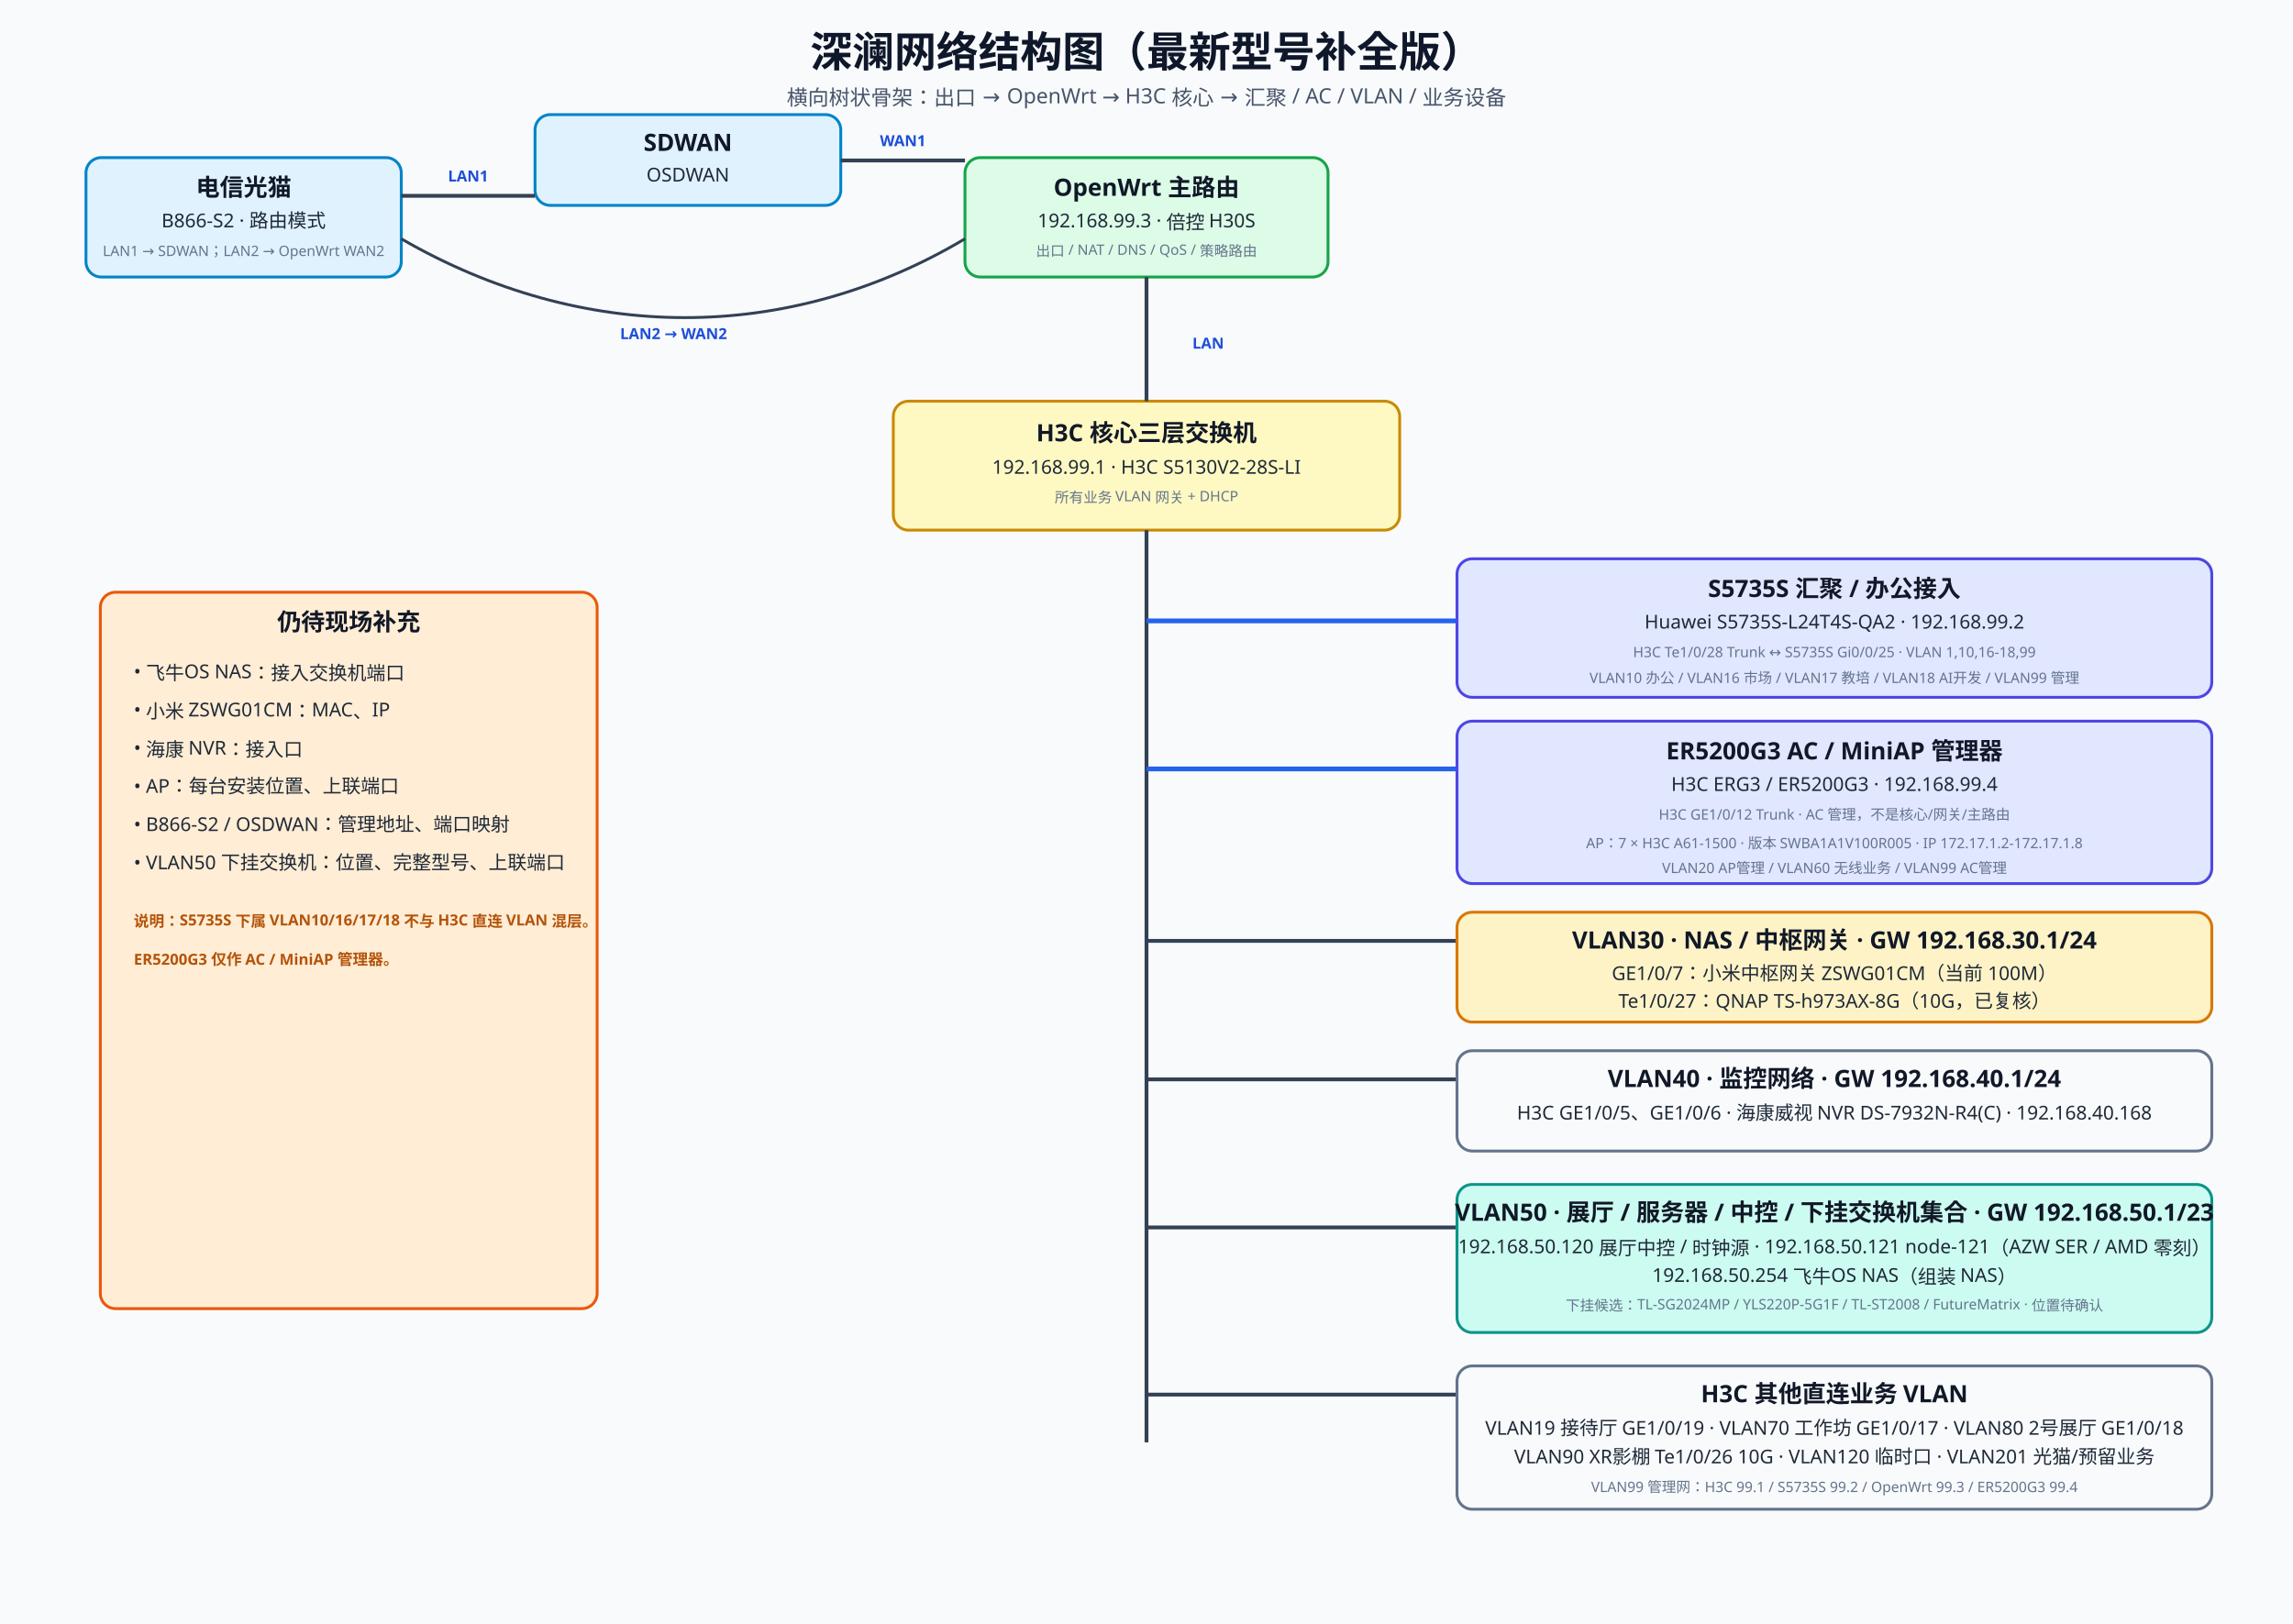
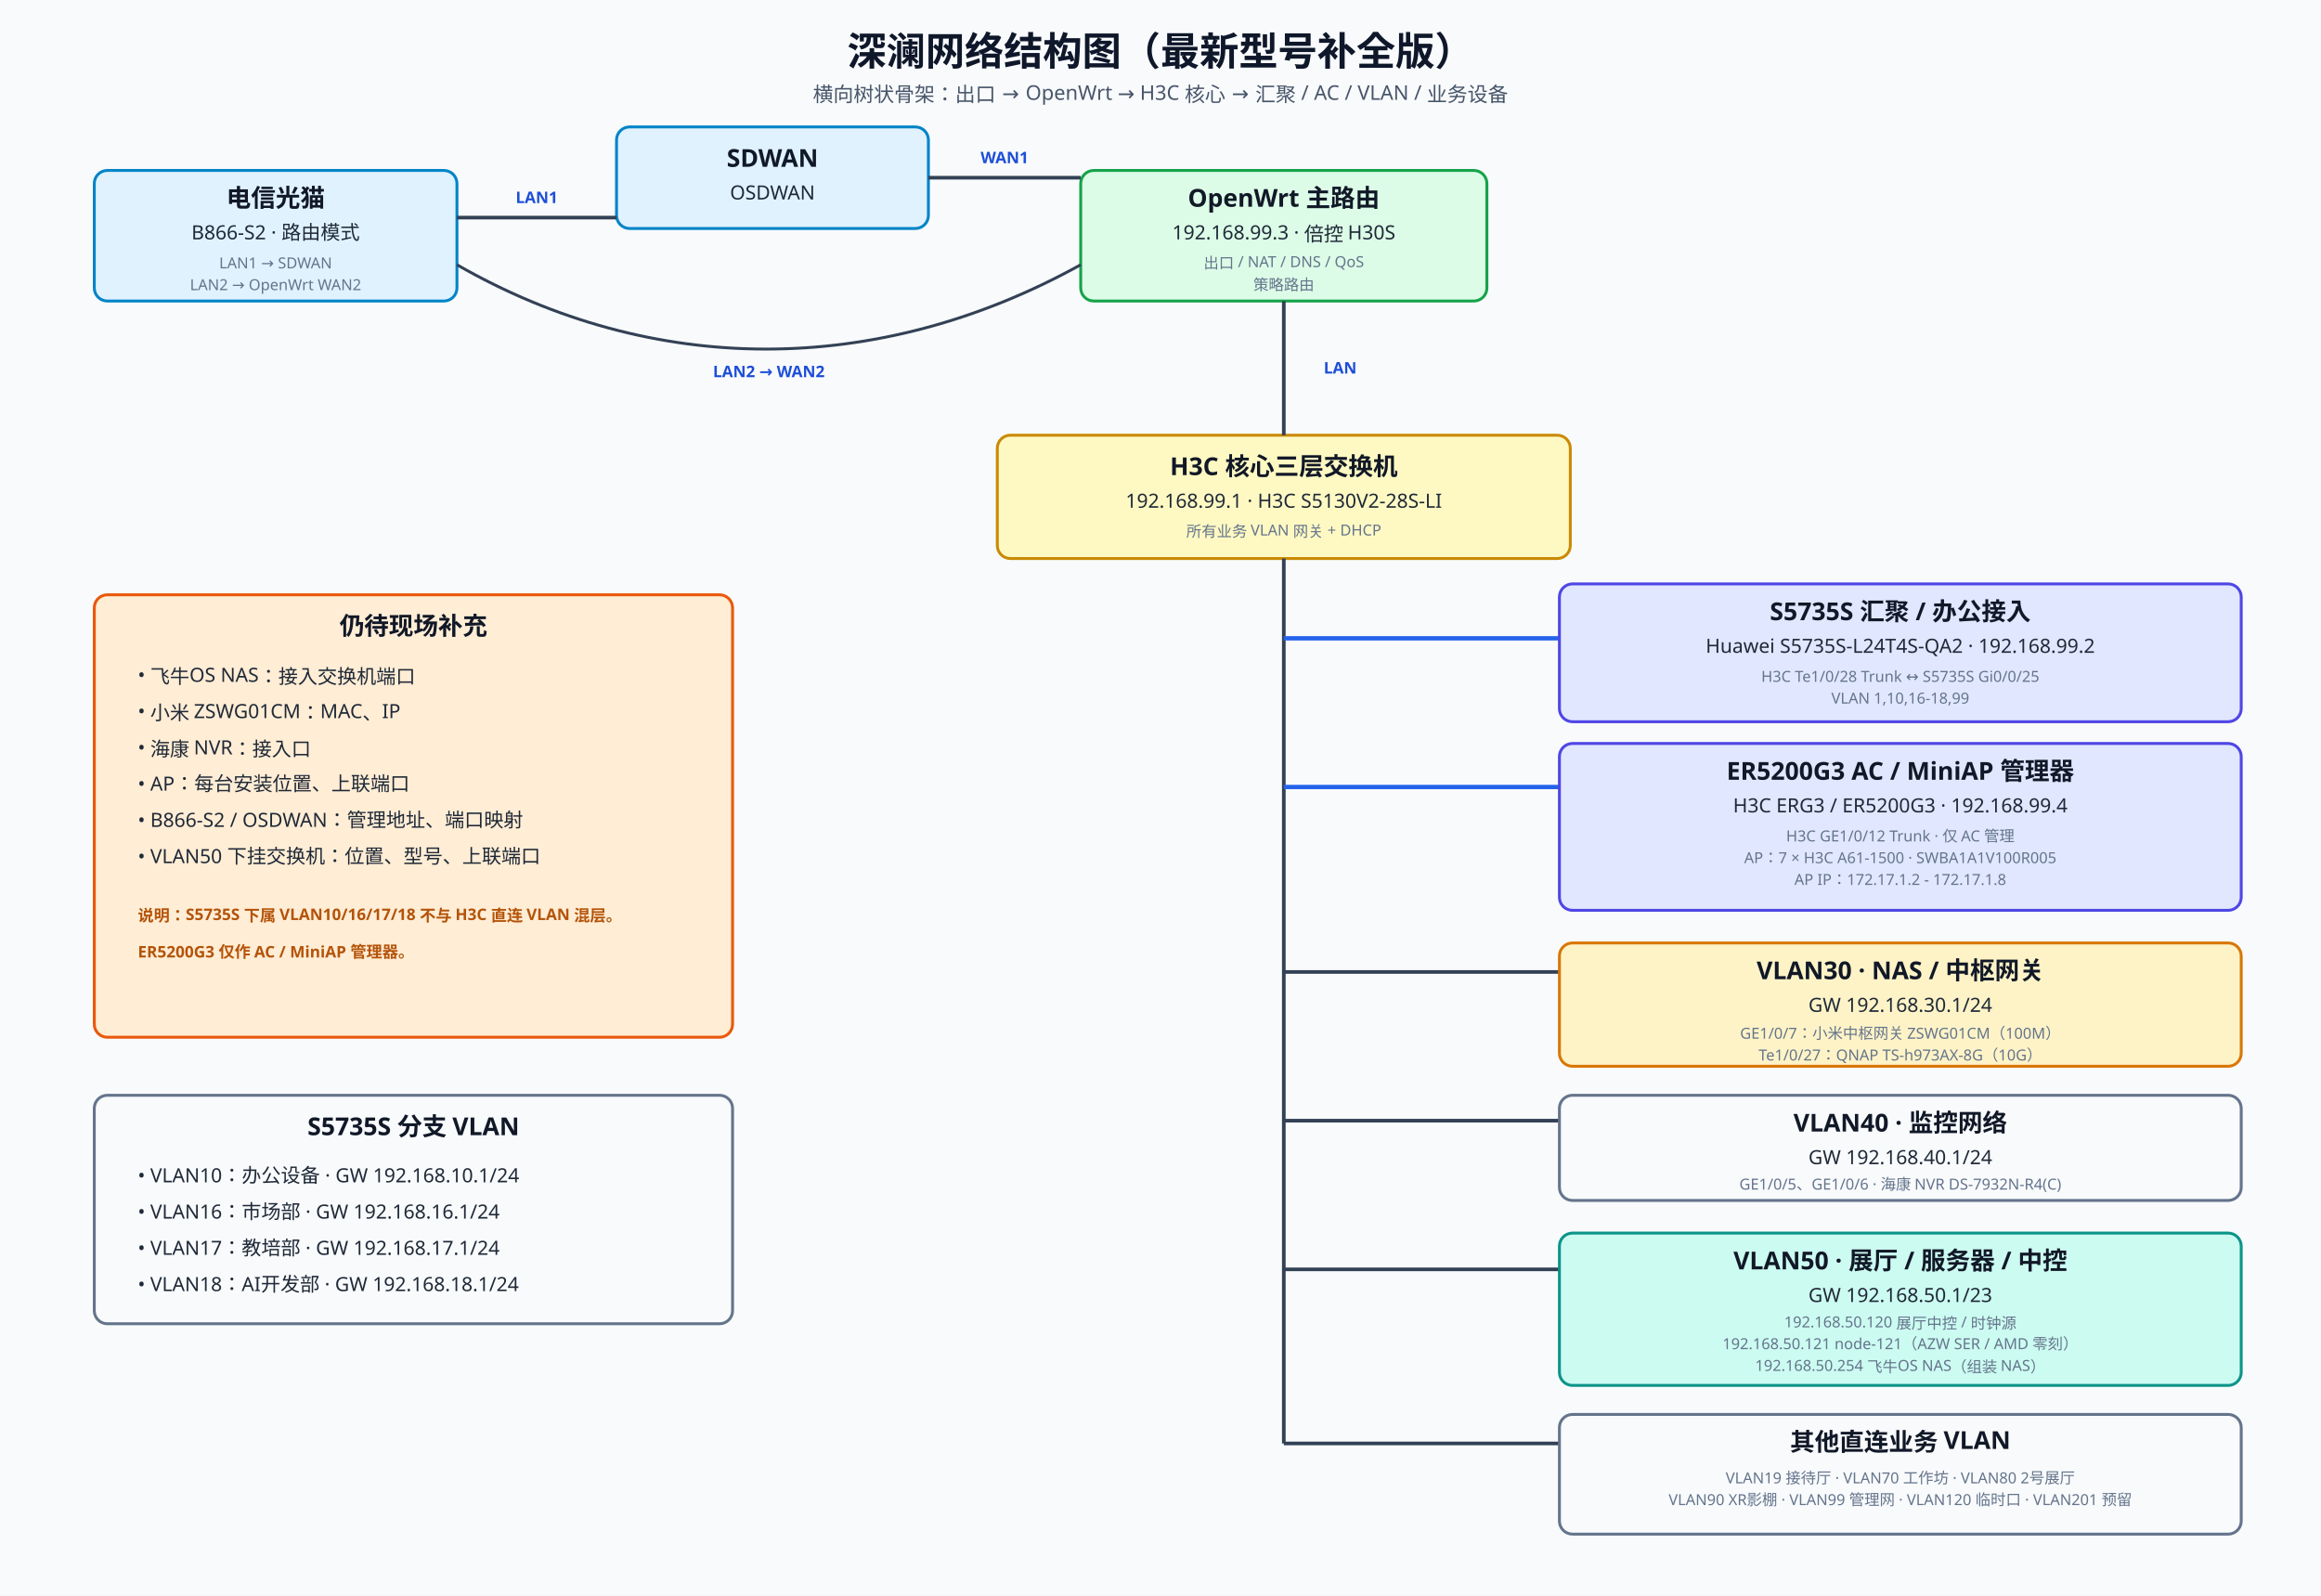
- <svg xmlns="http://www.w3.org/2000/svg" width="2400" height="1700" viewBox="0 0 2400 1700" font-family="Menlo, Consolas, 'SF Mono', 'PingFang SC', 'Microsoft YaHei', sans-serif">
+ <svg xmlns="http://www.w3.org/2000/svg" width="3200" height="2200" viewBox="0 0 3200 2200" font-family="Menlo, Consolas, 'SF Mono', 'PingFang SC', 'Microsoft YaHei', sans-serif">
  <defs>
    <style>
-       .bg{fill:#f8fafc}.title{font-size:44px;font-weight:800;fill:#0f172a}.sub{font-size:22px;fill:#475569}.line{stroke:#334155;stroke-width:4;fill:none}.thin{stroke-width:3}.trunk{stroke:#2563eb;stroke-width:5}.box{fill:#fff;stroke:#334155;stroke-width:3;rx:16}.wan{fill:#e0f2fe;stroke:#0284c7}.router{fill:#dcfce7;stroke:#16a34a}.core{fill:#fef9c3;stroke:#ca8a04}.access{fill:#e0e7ff;stroke:#4f46e5}.vlan{fill:#f8fafc;stroke:#64748b}.svc{fill:#ccfbf1;stroke:#0d9488}.nas{fill:#fef3c7;stroke:#d97706}.todo{fill:#ffedd5;stroke:#ea580c}.h{font-size:25px;font-weight:800;fill:#111827}.t{font-size:20px;fill:#1f2937}.s{font-size:17px;fill:#475569}.small{font-size:15px;fill:#64748b}.tag{font-size:16px;font-weight:700;fill:#1d4ed8}.warn{font-size:16px;font-weight:700;fill:#b45309}
+       .bg{fill:#f8fafc}.title{font-size:54px;font-weight:800;fill:#0f172a}.sub{font-size:28px;fill:#475569}.line{stroke:#334155;stroke-width:5;fill:none}.thin{stroke-width:4}.trunk{stroke:#2563eb;stroke-width:6}.box{fill:#fff;stroke:#334155;stroke-width:4;rx:18}.wan{fill:#e0f2fe;stroke:#0284c7}.router{fill:#dcfce7;stroke:#16a34a}.core{fill:#fef9c3;stroke:#ca8a04}.access{fill:#e0e7ff;stroke:#4f46e5}.vlan{fill:#f8fafc;stroke:#64748b}.svc{fill:#ccfbf1;stroke:#0d9488}.nas{fill:#fef3c7;stroke:#d97706}.todo{fill:#ffedd5;stroke:#ea580c}.h{font-size:34px;font-weight:800;fill:#111827}.t{font-size:27px;fill:#1f2937}.s{font-size:23px;fill:#475569}.small{font-size:21px;fill:#64748b}.tag{font-size:22px;font-weight:700;fill:#1d4ed8}.warn{font-size:22px;font-weight:700;fill:#b45309}
    </style>
  </defs>
-   <rect class="bg" width="2400" height="1700" />
-   <text x="1200" y="70" text-anchor="middle" class="title">深澜网络结构图（最新型号补全版）</text>
-   <text x="1200" y="110" text-anchor="middle" class="sub">横向树状骨架：出口 → OpenWrt → H3C 核心 → 汇聚 / AC / VLAN / 业务设备</text>
-   <rect x="90" y="165" width="330" height="125" class="box wan" />
-   <text x="255" y="205" text-anchor="middle" class="h">电信光猫</text>
-   <text x="255" y="238" text-anchor="middle" class="t">B866-S2 · 路由模式</text>
-   <text x="255" y="268" text-anchor="middle" class="small">LAN1 → SDWAN；LAN2 → OpenWrt WAN2</text>
-   <rect x="560" y="120" width="320" height="95" class="box wan" />
-   <text x="720" y="158" text-anchor="middle" class="h">SDWAN</text>
-   <text x="720" y="190" text-anchor="middle" class="t">OSDWAN</text>
-   <rect x="1010" y="165" width="380" height="125" class="box router" />
-   <text x="1200" y="205" text-anchor="middle" class="h">OpenWrt 主路由</text>
-   <text x="1200" y="238" text-anchor="middle" class="t">192.168.99.3 · 倍控 H30S</text>
-   <text x="1200" y="268" text-anchor="middle" class="small">出口 / NAT / DNS / QoS / 策略路由</text>
-   <path d="M420 205 H560" class="line" />
-   <text x="490" y="190" text-anchor="middle" class="tag">LAN1</text>
-   <path d="M880 168 H1010" class="line" />
-   <text x="945" y="153" text-anchor="middle" class="tag">WAN1</text>
-   <path d="M420 250 C610 360 825 360 1010 250" class="line thin" />
-   <text x="705" y="355" text-anchor="middle" class="tag">LAN2 → WAN2</text>
-   <rect x="935" y="420" width="530" height="135" class="box core" />
-   <text x="1200" y="462" text-anchor="middle" class="h">H3C 核心三层交换机</text>
-   <text x="1200" y="496" text-anchor="middle" class="t">192.168.99.1 · H3C S5130V2-28S-LI</text>
-   <text x="1200" y="526" text-anchor="middle" class="small">所有业务 VLAN 网关 + DHCP</text>
-   <path d="M1200 290 V420" class="line" />
-   <text x="1248" y="365" class="tag">LAN</text>
-   <path d="M1200 555 V1510" class="line" />
-   <path d="M1200 650 H1525" class="trunk" />
-   <rect x="1525" y="585" width="790" height="145" class="box access" />
-   <text x="1920" y="625" text-anchor="middle" class="h">S5735S 汇聚 / 办公接入</text>
-   <text x="1920" y="658" text-anchor="middle" class="t">Huawei S5735S-L24T4S-QA2 · 192.168.99.2</text>
-   <text x="1920" y="688" text-anchor="middle" class="small">H3C Te1/0/28 Trunk ↔ S5735S Gi0/0/25 · VLAN 1,10,16-18,99</text>
-   <text x="1920" y="715" text-anchor="middle" class="small">VLAN10 办公 / VLAN16 市场 / VLAN17 教培 / VLAN18 AI开发 / VLAN99 管理</text>
-   <path d="M1200 805 H1525" class="trunk" />
-   <rect x="1525" y="755" width="790" height="170" class="box access" />
-   <text x="1920" y="795" text-anchor="middle" class="h">ER5200G3 AC / MiniAP 管理器</text>
-   <text x="1920" y="828" text-anchor="middle" class="t">H3C ERG3 / ER5200G3 · 192.168.99.4</text>
-   <text x="1920" y="858" text-anchor="middle" class="small">H3C GE1/0/12 Trunk · AC 管理，不是核心/网关/主路由</text>
-   <text x="1920" y="888" text-anchor="middle" class="small">AP：7 × H3C A61-1500 · 版本 SWBA1A1V100R005 · IP 172.17.1.2-172.17.1.8</text>
-   <text x="1920" y="914" text-anchor="middle" class="small">VLAN20 AP管理 / VLAN60 无线业务 / VLAN99 AC管理</text>
-   <path d="M1200 985 H1525" class="line" />
-   <rect x="1525" y="955" width="790" height="115" class="box nas" />
-   <text x="1920" y="993" text-anchor="middle" class="h">VLAN30 · NAS / 中枢网关 · GW 192.168.30.1/24</text>
-   <text x="1920" y="1026" text-anchor="middle" class="t">GE1/0/7：小米中枢网关 ZSWG01CM（当前 100M）</text>
-   <text x="1920" y="1055" text-anchor="middle" class="t">Te1/0/27：QNAP TS-h973AX-8G（10G，已复核）</text>
-   <path d="M1200 1130 H1525" class="line" />
-   <rect x="1525" y="1100" width="790" height="105" class="box vlan" />
-   <text x="1920" y="1138" text-anchor="middle" class="h">VLAN40 · 监控网络 · GW 192.168.40.1/24</text>
-   <text x="1920" y="1172" text-anchor="middle" class="t">H3C GE1/0/5、GE1/0/6 · 海康威视 NVR DS-7932N-R4(C) · 192.168.40.168</text>
-   <path d="M1200 1285 H1525" class="line" />
-   <rect x="1525" y="1240" width="790" height="155" class="box svc" />
-   <text x="1920" y="1278" text-anchor="middle" class="h">VLAN50 · 展厅 / 服务器 / 中控 / 下挂交换机集合 · GW 192.168.50.1/23</text>
-   <text x="1920" y="1312" text-anchor="middle" class="t">192.168.50.120 展厅中控 / 时钟源 · 192.168.50.121 node-121（AZW SER / AMD 零刻）</text>
-   <text x="1920" y="1342" text-anchor="middle" class="t">192.168.50.254 飞牛OS NAS（组装 NAS）</text>
-   <text x="1920" y="1372" text-anchor="middle" class="small">下挂候选：TL-SG2024MP / YLS220P-5G1F / TL-ST2008 / FutureMatrix · 位置待确认</text>
-   <path d="M1200 1460 H1525" class="line" />
-   <rect x="1525" y="1430" width="790" height="150" class="box vlan" />
-   <text x="1920" y="1468" text-anchor="middle" class="h">H3C 其他直连业务 VLAN</text>
-   <text x="1920" y="1502" text-anchor="middle" class="t">VLAN19 接待厅 GE1/0/19 · VLAN70 工作坊 GE1/0/17 · VLAN80 2号展厅 GE1/0/18</text>
-   <text x="1920" y="1532" text-anchor="middle" class="t">VLAN90 XR影棚 Te1/0/26 10G · VLAN120 临时口 · VLAN201 光猫/预留业务</text>
-   <text x="1920" y="1562" text-anchor="middle" class="small">VLAN99 管理网：H3C 99.1 / S5735S 99.2 / OpenWrt 99.3 / ER5200G3 99.4</text>
-   <rect x="105" y="620" width="520" height="750" class="box todo" />
-   <text x="365" y="660" text-anchor="middle" class="h">仍待现场补充</text>
-   <text x="140" y="710" class="t">• 飞牛OS NAS：接入交换机端口</text>
-   <text x="140" y="750" class="t">• 小米 ZSWG01CM：MAC、IP</text>
-   <text x="140" y="790" class="t">• 海康 NVR：接入口</text>
-   <text x="140" y="830" class="t">• AP：每台安装位置、上联端口</text>
-   <text x="140" y="870" class="t">• B866-S2 / OSDWAN：管理地址、端口映射</text>
-   <text x="140" y="910" class="t">• VLAN50 下挂交换机：位置、完整型号、上联端口</text>
-   <text x="140" y="970" class="warn">说明：S5735S 下属 VLAN10/16/17/18 不与 H3C 直连 VLAN 混层。</text>
-   <text x="140" y="1010" class="warn">ER5200G3 仅作 AC / MiniAP 管理器。</text>
+   <rect class="bg" width="3200" height="2200" />
+   <text x="1600" y="90" text-anchor="middle" class="title">深澜网络结构图（最新型号补全版）</text>
+   <text x="1600" y="140" text-anchor="middle" class="sub">横向树状骨架：出口 → OpenWrt → H3C 核心 → 汇聚 / AC / VLAN / 业务设备</text>
+   <rect x="130" y="235" width="500" height="180" class="box wan" />
+   <text x="380" y="285" text-anchor="middle" class="h">电信光猫</text>
+   <text x="380" y="330" text-anchor="middle" class="t">B866-S2 · 路由模式</text>
+   <text x="380" y="370" text-anchor="middle" class="small">LAN1 → SDWAN</text>
+   <text x="380" y="400" text-anchor="middle" class="small">LAN2 → OpenWrt WAN2</text>
+   <rect x="850" y="175" width="430" height="140" class="box wan" />
+   <text x="1065" y="230" text-anchor="middle" class="h">SDWAN</text>
+   <text x="1065" y="275" text-anchor="middle" class="t">OSDWAN</text>
+   <rect x="1490" y="235" width="560" height="180" class="box router" />
+   <text x="1770" y="285" text-anchor="middle" class="h">OpenWrt 主路由</text>
+   <text x="1770" y="330" text-anchor="middle" class="t">192.168.99.3 · 倍控 H30S</text>
+   <text x="1770" y="370" text-anchor="middle" class="small">出口 / NAT / DNS / QoS</text>
+   <text x="1770" y="400" text-anchor="middle" class="small">策略路由</text>
+   <path d="M630 300 H850" class="line" />
+   <text x="740" y="280" text-anchor="middle" class="tag">LAN1</text>
+   <path d="M1280 245 H1490" class="line" />
+   <text x="1385" y="225" text-anchor="middle" class="tag">WAN1</text>
+   <path d="M630 365 C900 520 1210 520 1490 365" class="line thin" />
+   <text x="1060" y="520" text-anchor="middle" class="tag">LAN2 → WAN2</text>
+   <rect x="1375" y="600" width="790" height="170" class="box core" />
+   <text x="1770" y="655" text-anchor="middle" class="h">H3C 核心三层交换机</text>
+   <text x="1770" y="700" text-anchor="middle" class="t">192.168.99.1 · H3C S5130V2-28S-LI</text>
+   <text x="1770" y="740" text-anchor="middle" class="small">所有业务 VLAN 网关 + DHCP</text>
+   <path d="M1770 415 V600" class="line" />
+   <text x="1825" y="515" class="tag">LAN</text>
+   <path d="M1770 770 V1990" class="line" />
+   <path d="M1770 880 H2150" class="trunk" />
+   <rect x="2150" y="805" width="940" height="190" class="box access" />
+   <text x="2620" y="855" text-anchor="middle" class="h">S5735S 汇聚 / 办公接入</text>
+   <text x="2620" y="900" text-anchor="middle" class="t">Huawei S5735S-L24T4S-QA2 · 192.168.99.2</text>
+   <text x="2620" y="940" text-anchor="middle" class="small">H3C Te1/0/28 Trunk ↔ S5735S Gi0/0/25</text>
+   <text x="2620" y="970" text-anchor="middle" class="small">VLAN 1,10,16-18,99</text>
+   <path d="M1770 1085 H2150" class="trunk" />
+   <rect x="2150" y="1025" width="940" height="230" class="box access" />
+   <text x="2620" y="1075" text-anchor="middle" class="h">ER5200G3 AC / MiniAP 管理器</text>
+   <text x="2620" y="1120" text-anchor="middle" class="t">H3C ERG3 / ER5200G3 · 192.168.99.4</text>
+   <text x="2620" y="1160" text-anchor="middle" class="small">H3C GE1/0/12 Trunk · 仅 AC 管理</text>
+   <text x="2620" y="1190" text-anchor="middle" class="small">AP：7 × H3C A61-1500 · SWBA1A1V100R005</text>
+   <text x="2620" y="1220" text-anchor="middle" class="small">AP IP：172.17.1.2 - 172.17.1.8</text>
+   <path d="M1770 1340 H2150" class="line" />
+   <rect x="2150" y="1300" width="940" height="170" class="box nas" />
+   <text x="2620" y="1350" text-anchor="middle" class="h">VLAN30 · NAS / 中枢网关</text>
+   <text x="2620" y="1395" text-anchor="middle" class="t">GW 192.168.30.1/24</text>
+   <text x="2620" y="1432" text-anchor="middle" class="small">GE1/0/7：小米中枢网关 ZSWG01CM（100M）</text>
+   <text x="2620" y="1462" text-anchor="middle" class="small">Te1/0/27：QNAP TS-h973AX-8G（10G）</text>
+   <path d="M1770 1545 H2150" class="line" />
+   <rect x="2150" y="1510" width="940" height="145" class="box vlan" />
+   <text x="2620" y="1560" text-anchor="middle" class="h">VLAN40 · 监控网络</text>
+   <text x="2620" y="1605" text-anchor="middle" class="t">GW 192.168.40.1/24</text>
+   <text x="2620" y="1640" text-anchor="middle" class="small">GE1/0/5、GE1/0/6 · 海康 NVR DS-7932N-R4(C)</text>
+   <path d="M1770 1750 H2150" class="line" />
+   <rect x="2150" y="1700" width="940" height="210" class="box svc" />
+   <text x="2620" y="1750" text-anchor="middle" class="h">VLAN50 · 展厅 / 服务器 / 中控</text>
+   <text x="2620" y="1795" text-anchor="middle" class="t">GW 192.168.50.1/23</text>
+   <text x="2620" y="1830" text-anchor="middle" class="small">192.168.50.120 展厅中控 / 时钟源</text>
+   <text x="2620" y="1860" text-anchor="middle" class="small">192.168.50.121 node-121（AZW SER / AMD 零刻）</text>
+   <text x="2620" y="1890" text-anchor="middle" class="small">192.168.50.254 飞牛OS NAS（组装 NAS）</text>
+   <path d="M1770 1990 H2150" class="line" />
+   <rect x="2150" y="1950" width="940" height="165" class="box vlan" />
+   <text x="2620" y="2000" text-anchor="middle" class="h">其他直连业务 VLAN</text>
+   <text x="2620" y="2045" text-anchor="middle" class="small">VLAN19 接待厅 · VLAN70 工作坊 · VLAN80 2号展厅</text>
+   <text x="2620" y="2075" text-anchor="middle" class="small">VLAN90 XR影棚 · VLAN99 管理网 · VLAN120 临时口 · VLAN201 预留</text>
+   <rect x="130" y="820" width="880" height="610" class="box todo" />
+   <text x="570" y="875" text-anchor="middle" class="h">仍待现场补充</text>
+   <text x="190" y="940" class="t">• 飞牛OS NAS：接入交换机端口</text>
+   <text x="190" y="990" class="t">• 小米 ZSWG01CM：MAC、IP</text>
+   <text x="190" y="1040" class="t">• 海康 NVR：接入口</text>
+   <text x="190" y="1090" class="t">• AP：每台安装位置、上联端口</text>
+   <text x="190" y="1140" class="t">• B866-S2 / OSDWAN：管理地址、端口映射</text>
+   <text x="190" y="1190" class="t">• VLAN50 下挂交换机：位置、型号、上联端口</text>
+   <text x="190" y="1270" class="warn">说明：S5735S 下属 VLAN10/16/17/18 不与 H3C 直连 VLAN 混层。</text>
+   <text x="190" y="1320" class="warn">ER5200G3 仅作 AC / MiniAP 管理器。</text>
+   <rect x="130" y="1510" width="880" height="315" class="box vlan" />
+   <text x="570" y="1565" text-anchor="middle" class="h">S5735S 分支 VLAN</text>
+   <text x="190" y="1630" class="t">• VLAN10：办公设备 · GW 192.168.10.1/24</text>
+   <text x="190" y="1680" class="t">• VLAN16：市场部 · GW 192.168.16.1/24</text>
+   <text x="190" y="1730" class="t">• VLAN17：教培部 · GW 192.168.17.1/24</text>
+   <text x="190" y="1780" class="t">• VLAN18：AI开发部 · GW 192.168.18.1/24</text>
</svg>
